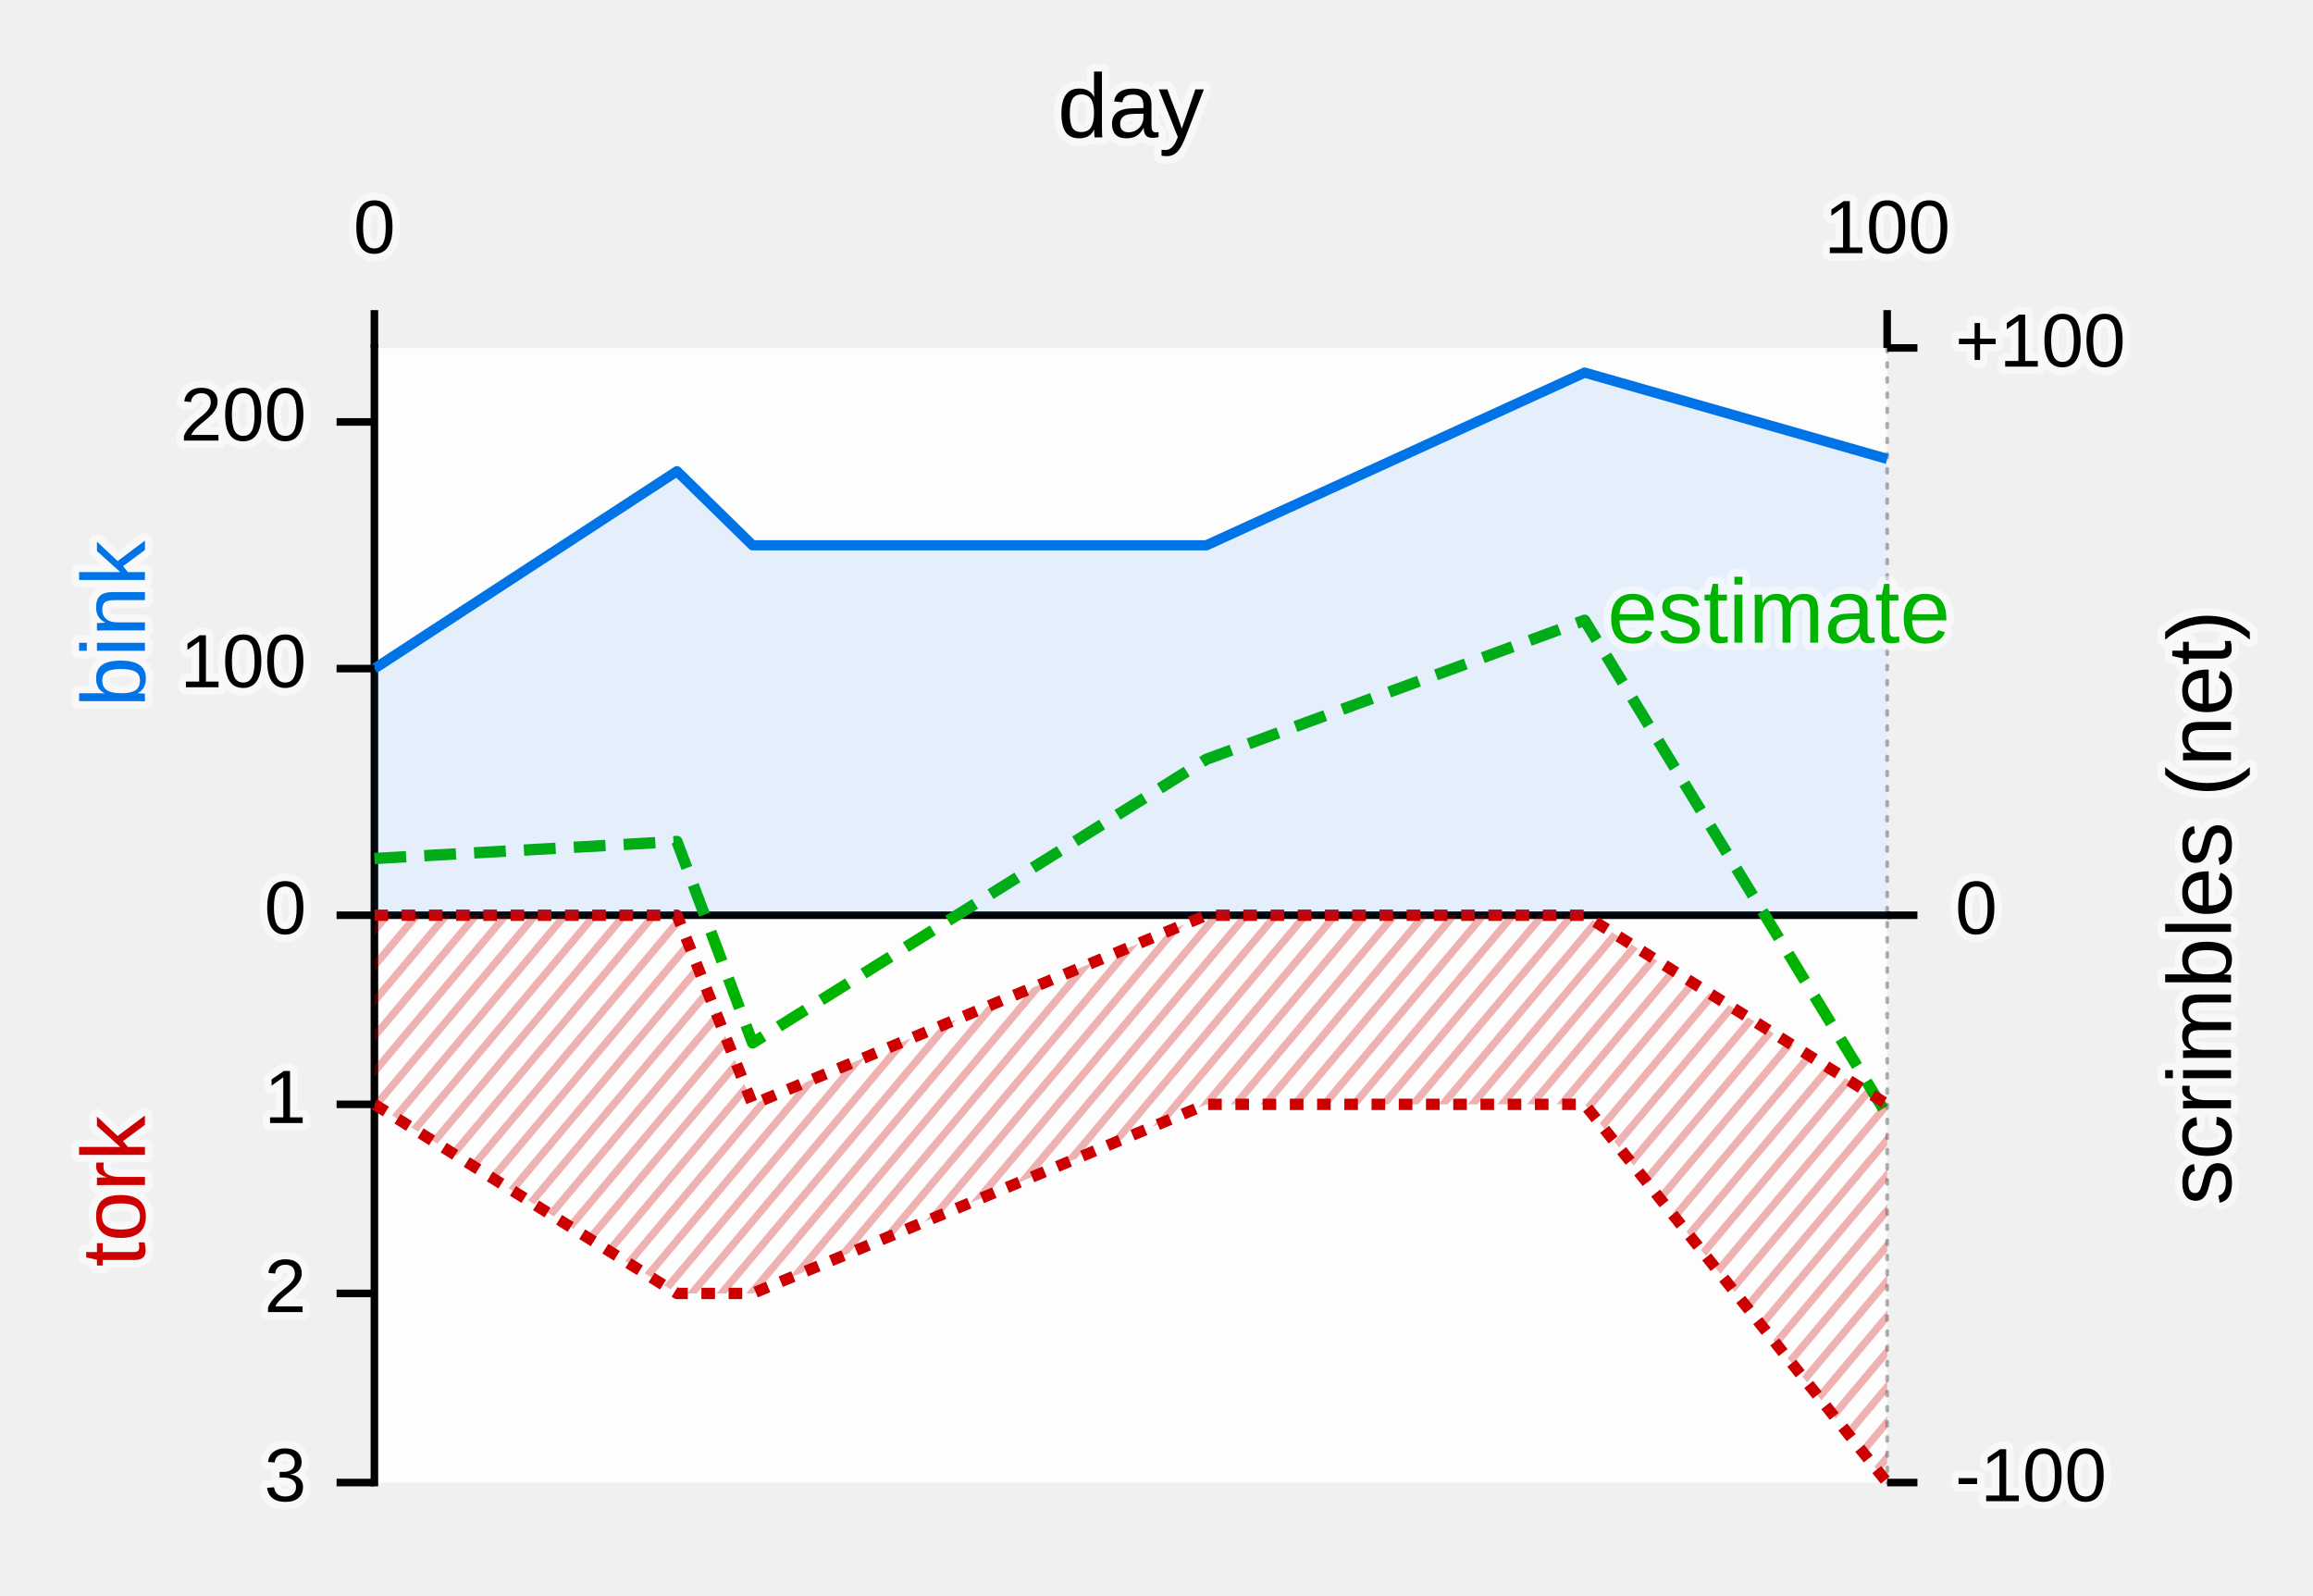
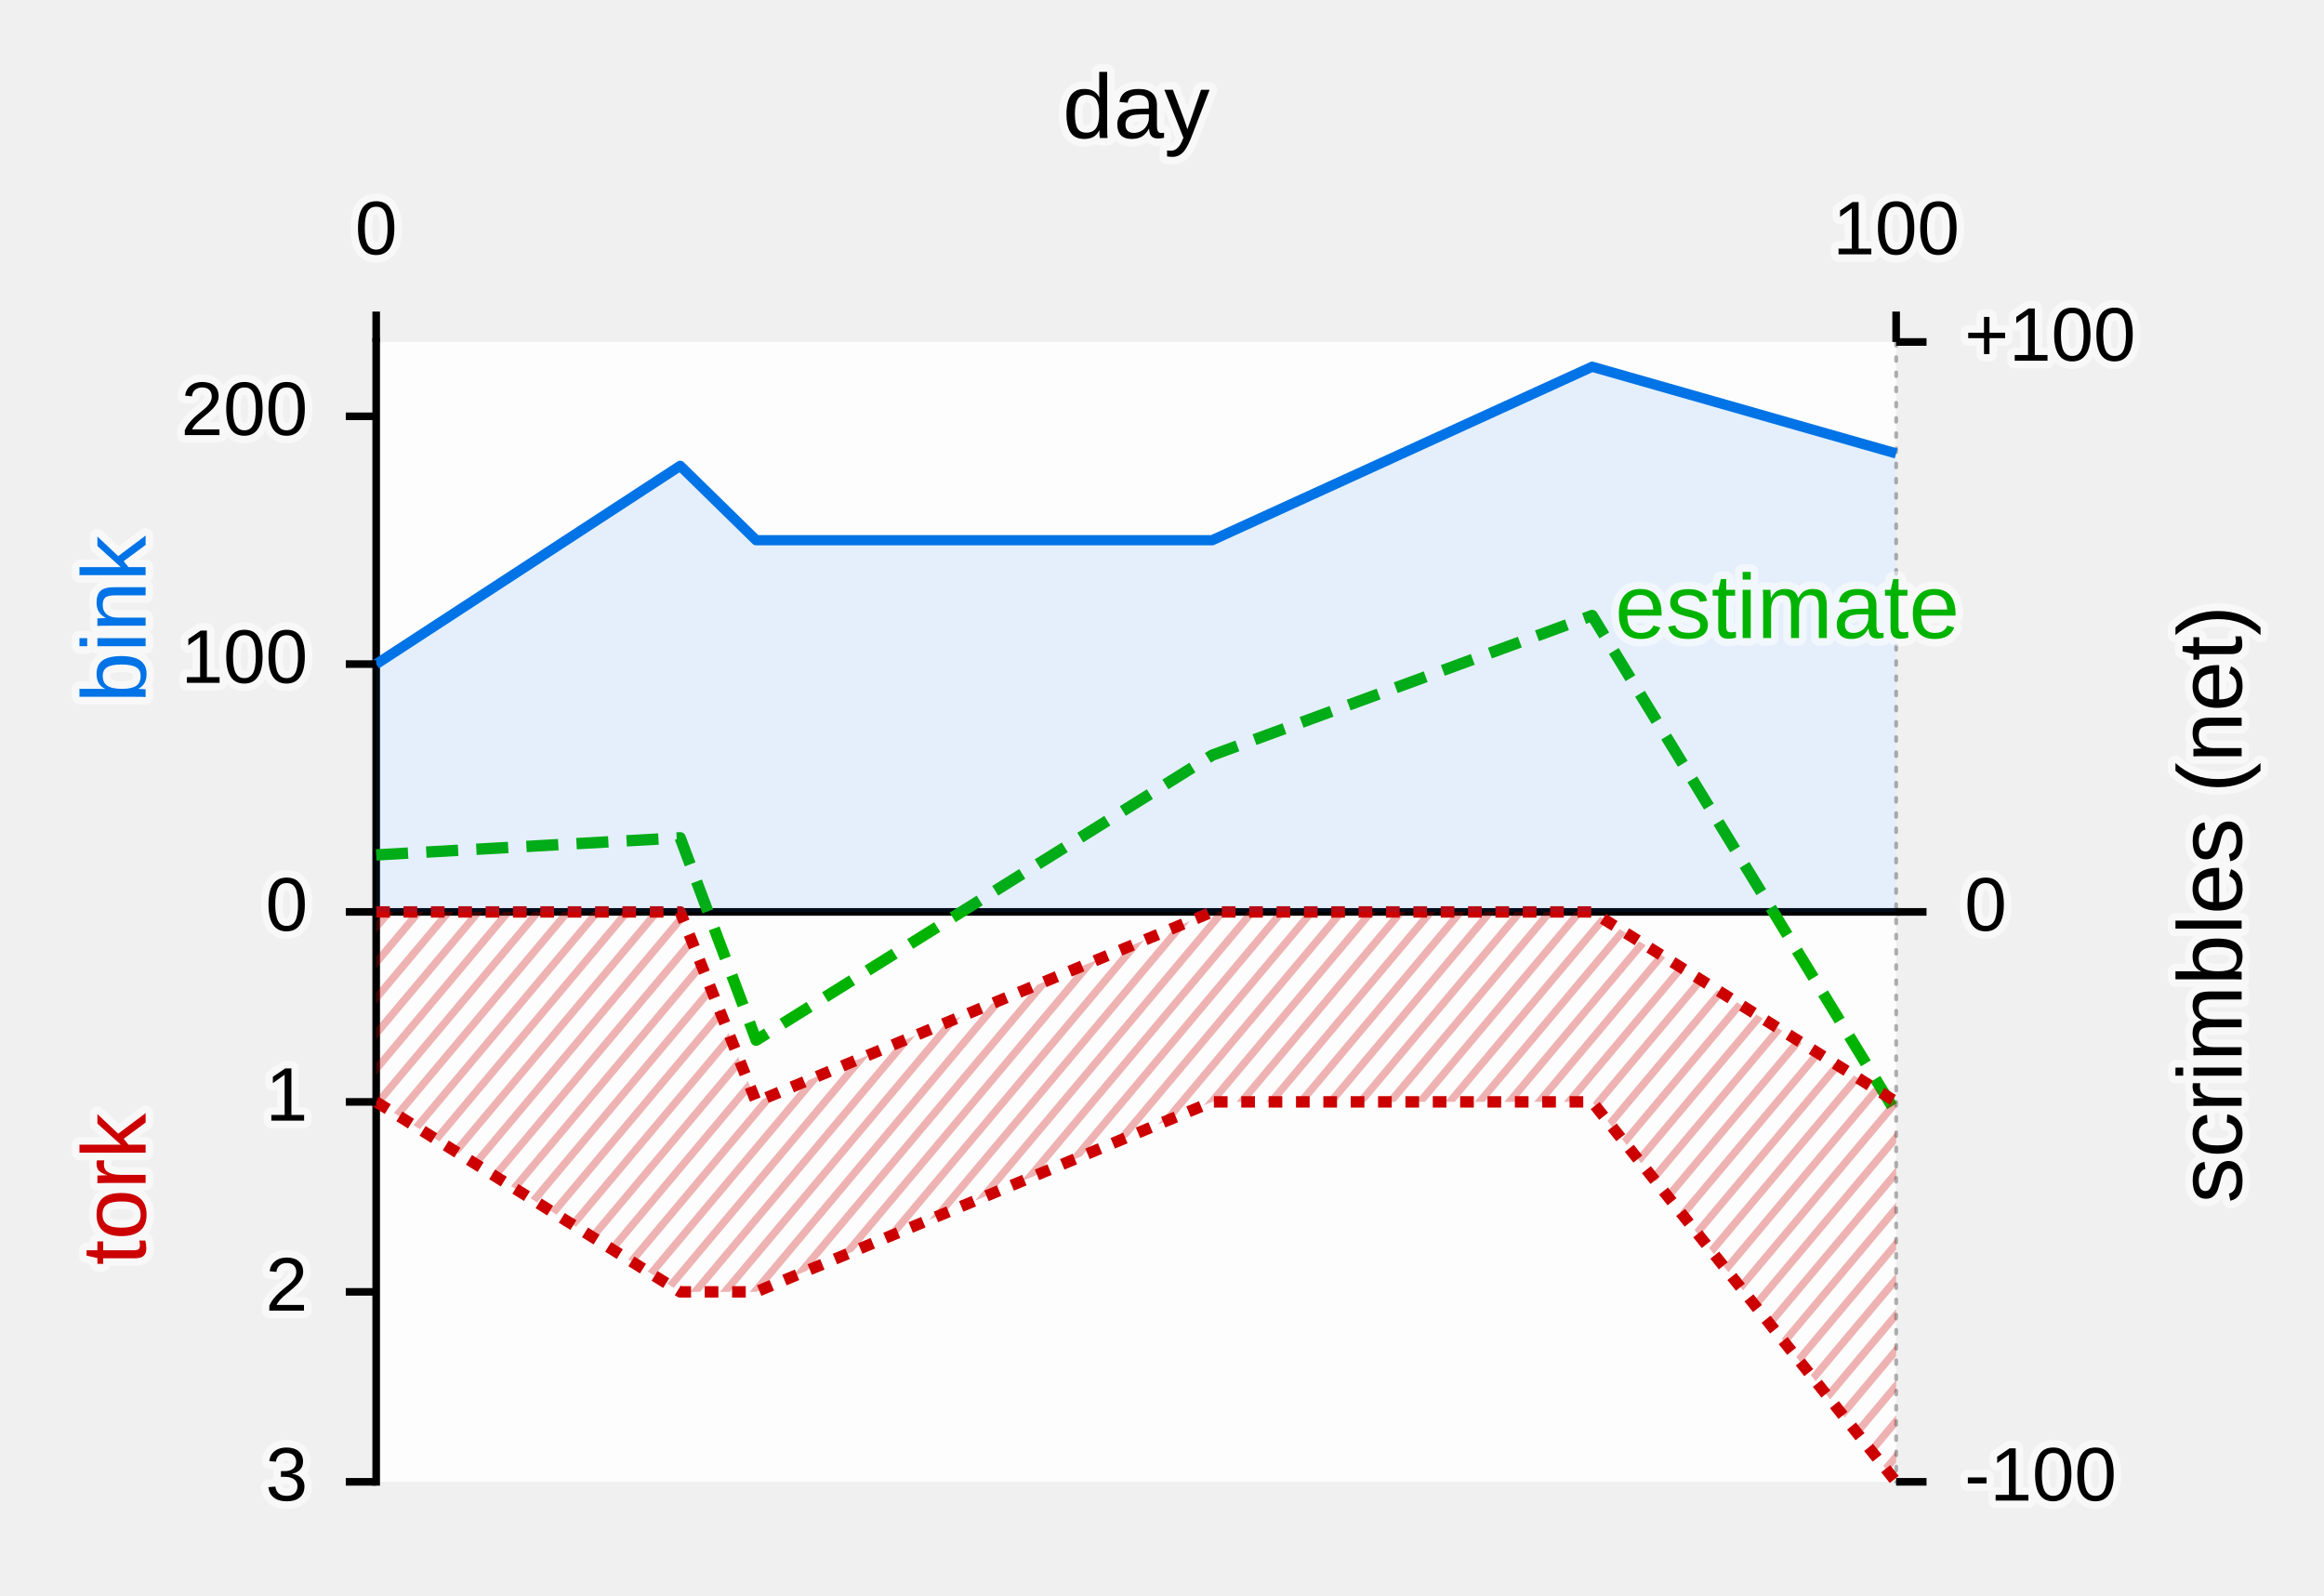
- <svg xmlns="http://www.w3.org/2000/svg" version="1.1" class="svg-plot" width="305.8pt" height="211pt" viewBox="-49.5 -46 305.8 211" preserveAspectRatio="xMidYMid">
-   <rect x="-39.5" y="-36" width="285.8" height="191" class="svg-plot-bg" />
+ <svg xmlns="http://www.w3.org/2000/svg" version="1.1" class="svg-plot" width="305.8pt" height="210pt" viewBox="-49.5 -45 305.8 210" preserveAspectRatio="xMidYMid">
+   <rect x="-39.5" y="-35" width="285.8" height="190" class="svg-plot-bg" />
  <rect x="0" y="0" width="200" height="150" class="svg-plot-axis" />
  <line x1="0" x2="0" y1="0" y2="150" class="svg-plot-major" />
  <line x1="200" x2="200" y1="0" y2="150" class="svg-plot-minor" />
  <line x1="0" x2="200" y1="75" y2="75" class="svg-plot-major" />
  <clipPath id="clip0">
    <rect x="-0.75" y="-0.75" width="201.5" height="151.5" />
  </clipPath>
  <g clip-path="url(#clip0)">
    <path class="svg-plot-line svg-plot-s2 svg-plot-d2" d="M 0 67.5 40 65.25 50 91.88 110 54.38 160 36 200 101.44" />
    <path class="svg-plot-line svg-plot-s1 svg-plot-d1" d="M 0 75 40 75 50 100 110 75 160 75 200 100" />
    <path class="svg-plot-fill svg-plot-f1 svg-plot-h1" d="M 0 100 40 125 50 125 110 100 160 100 200 150 200 100 160 75 110 75 50 100 40 75 0 75" />
    <path class="svg-plot-line svg-plot-s1 svg-plot-d1" d="M 0 100 40 125 50 125 110 100 160 100 200 150" />
    <path class="svg-plot-fill svg-plot-f0 svg-plot-h0" d="M 0 42.39 40 16.3 50 26.09 110 26.09 160 3.26 200 14.67 200 75 0 75" />
    <path class="svg-plot-line svg-plot-s0 svg-plot-d0" d="M 0 42.39 40 16.3 50 26.09 110 26.09 160 3.26 200 14.67" />
  </g>
  <g>
-     <line x1="0" x2="0" y1="0" y2="-5" class="svg-plot-tick" />
-     <line x1="200" x2="200" y1="0" y2="-5" class="svg-plot-tick" />
-     <line x1="0" x2="-5" y1="75" y2="75" class="svg-plot-tick" />
-     <line x1="0" x2="-5" y1="42.391" y2="42.391" class="svg-plot-tick" />
-     <line x1="0" x2="-5" y1="9.783" y2="9.783" class="svg-plot-tick" />
-     <line x1="0" x2="-5" y1="100" y2="100" class="svg-plot-tick" />
-     <line x1="0" x2="-5" y1="125" y2="125" class="svg-plot-tick" />
-     <line x1="0" x2="-5" y1="150" y2="150" class="svg-plot-tick" />
+     <line x1="0" x2="0" y1="0" y2="-4" class="svg-plot-tick" />
+     <line x1="200" x2="200" y1="0" y2="-4" class="svg-plot-tick" />
+     <line x1="0" x2="-4" y1="75" y2="75" class="svg-plot-tick" />
+     <line x1="0" x2="-4" y1="42.391" y2="42.391" class="svg-plot-tick" />
+     <line x1="0" x2="-4" y1="9.783" y2="9.783" class="svg-plot-tick" />
+     <line x1="0" x2="-4" y1="100" y2="100" class="svg-plot-tick" />
+     <line x1="0" x2="-4" y1="125" y2="125" class="svg-plot-tick" />
+     <line x1="0" x2="-4" y1="150" y2="150" class="svg-plot-tick" />
    <line x1="200" x2="204" y1="150" y2="150" class="svg-plot-tick" />
    <line x1="200" x2="204" y1="75" y2="75" class="svg-plot-tick" />
    <line x1="200" x2="204" y1="0" y2="0" class="svg-plot-tick" />
    <text class="svg-plot-label svg-plot-t" x="0" y="0" transform="rotate(-90) translate(-74 241.3)">scrimbles (net)</text>
    <text class="svg-plot-label svg-plot-t1" x="0" y="0" transform="rotate(-90) translate(-111.5 -34.5)">tork</text>
    <text class="svg-plot-label svg-plot-t0" x="0" y="0" transform="rotate(-90) translate(-36.5 -34.5)">bink</text>
    <text class="svg-plot-value" style="text-anchor:start" x="209" y="-1">+100</text>
    <text class="svg-plot-value" style="text-anchor:start" x="209" y="74">0</text>
    <text class="svg-plot-value" style="text-anchor:start" x="209" y="149">-100</text>
    <text class="svg-plot-value" style="text-anchor:end" x="-9" y="149">3</text>
    <text class="svg-plot-value" style="text-anchor:end" x="-9" y="124">2</text>
    <text class="svg-plot-value" style="text-anchor:end" x="-9" y="99">1</text>
    <text class="svg-plot-value" style="text-anchor:end" x="-9" y="8.783">200</text>
    <text class="svg-plot-value" style="text-anchor:end" x="-9" y="41.391">100</text>
    <text class="svg-plot-value" style="text-anchor:end" x="-9" y="74">0</text>
-     <text class="svg-plot-label svg-plot-t" x="100" y="-32">day</text>
-     <text class="svg-plot-value" x="200" y="-16">100</text>
-     <text class="svg-plot-value" x="0" y="-16">0</text>
+     <text class="svg-plot-label svg-plot-t" x="100" y="-31">day</text>
+     <text class="svg-plot-value" x="200" y="-15">100</text>
+     <text class="svg-plot-value" x="0" y="-15">0</text>
    <text class="svg-plot-label svg-plot-t2" style="text-anchor:start" x="163" y="34.8">estimate</text>
  </g>
  <defs>
    <g id="svg-plot-marker0" class="svg-plot-marker">
      <circle cx="0" cy="0" r="1" stroke="none" />
    </g>
    <g id="svg-plot-marker1" class="svg-plot-marker">
      <path d="M0 0.9 -0.9 0 0 -0.9 0.9 0Z" fill="#FFFA" stroke-linejoin="miter" stroke-width="0.6" />
    </g>
    <g id="svg-plot-marker2" class="svg-plot-marker">
      <rect x="-0.9" y="-0.9" width="1.8" height="1.8" stroke="none" />
    </g>
    <g id="svg-plot-marker3" class="svg-plot-marker">
      <circle cx="0" cy="0" fill="#FFFA" r="0.8" stroke-width="0.65" />
    </g>
    <g id="svg-plot-marker4" class="svg-plot-marker">
      <path stroke="none" d="M0 -1.25 1.25 0.9 -1.25 0.9Z" />
    </g>
    <mask id="svg-plot-hatch1">
      <rect x="-349" y="-349" width="698" height="698" fill="url(#svg-plot-hatch1-pattern)" style="transform:rotate(-50deg)" />
    </mask>
    <pattern patternUnits="userSpaceOnUse" id="svg-plot-hatch1-pattern" class="svg-plot-hatch" x="0" y="0" width="10" height="3" stroke="#FFF" fill="none">
      <line x1="-1" x2="11" y1="1.5" y2="1.5" />
    </pattern>
    <mask id="svg-plot-hatch2">
      <rect x="-349" y="-349" width="698" height="698" fill="url(#svg-plot-hatch2-pattern)" style="transform:rotate(30deg)" />
    </mask>
    <pattern patternUnits="userSpaceOnUse" id="svg-plot-hatch2-pattern" class="svg-plot-hatch" x="0" y="0" width="10" height="2.4" stroke="#FFF" fill="none">
      <line x1="-1" x2="11" y1="1.2" y2="1.2" />
    </pattern>
    <mask id="svg-plot-hatch3">
      <rect x="-349" y="-349" width="698" height="698" fill="url(#svg-plot-hatch3-pattern)" style="transform:rotate(8deg)" />
      <rect x="-349" y="-349" width="698" height="698" fill="url(#svg-plot-hatch3-pattern)" style="transform:rotate(93deg)" />
    </mask>
    <pattern patternUnits="userSpaceOnUse" id="svg-plot-hatch3-pattern" class="svg-plot-hatch" x="0" y="0" width="10" height="3" stroke="#FFF" fill="none">
      <line x1="-1" x2="11" y1="1.5" y2="1.5" />
    </pattern>
  </defs>
  <style>.svg-plot{stroke-linecap:butt;stroke-linejoin:round;}.svg-plot-bg{fill:none;stroke:none;}.svg-plot-axis{stroke:none;fill:#FFFFFFD9;}.svg-plot-legend{stroke:none;fill:#FFFFFFE4;}.svg-plot-line{stroke:blue;fill:none;stroke-width:1.5px;stroke-linejoin:round;}.svg-plot-fill{stroke:none;opacity:0.3;}.svg-plot-major{stroke:#000;stroke-width:1px;stroke-linecap:square;fill:none;}.svg-plot-minor{stroke:#0000004D;stroke-width:0.5px;stroke-dasharray:0.5 1.5;stroke-linecap:round;fill:none;}.svg-plot-tick{stroke:#000;fill:none;stroke-width:1px;stroke-linecap:butt;}.svg-plot-value,.svg-plot-label{font-family:Arial,sans-serif;fill:#000;stroke:#FFFFFF80;stroke-width:2px;paint-order:stroke fill;text-anchor:middle;dominant-baseline:central;alignment-baseline:baseline;}.svg-plot-label{font-size:12px;}.svg-plot-value{font-size:10px;}.svg-plot-hatch{stroke:#FFF;stroke-width:1px;}.svg-plot-marker{transform:scale(3.25);}.svg-plot-s{stroke:#000;}.svg-plot-f,.svg-plot-t{fill:#000;}.svg-plot-s0{stroke:#0073E6}.svg-plot-f0,.svg-plot-t0{fill:#0073E6}.svg-plot-s1{stroke:#CC0000}.svg-plot-f1,.svg-plot-t1{fill:#CC0000}.svg-plot-s2{stroke:#00B300}.svg-plot-f2,.svg-plot-t2{fill:#00B300}.svg-plot-s3{stroke:#806600}.svg-plot-f3,.svg-plot-t3{fill:#806600}.svg-plot-s4{stroke:#E69900}.svg-plot-f4,.svg-plot-t4{fill:#E69900}.svg-plot-s5{stroke:#CC00CC}.svg-plot-f5,.svg-plot-t5{fill:#CC00CC}.svg-plot-d0{stroke-width:1.35px}.svg-plot-d1{stroke-dasharray:1.8 1.8}.svg-plot-d2{stroke-dasharray:4.2 2.4}.svg-plot-d3{stroke-dasharray:7.5 6}.svg-plot-d4{stroke-dasharray:6 1.5 1.5 1.5 1.5 1.5}.svg-plot-d5{stroke-dasharray:15 4.5}.svg-plot-d6{stroke-dasharray:6 3 1.5 3}.svg-plot-h0{opacity:0.1}.svg-plot-h1{mask:url(#svg-plot-hatch1)}.svg-plot-h2{mask:url(#svg-plot-hatch2)}.svg-plot-h3{mask:url(#svg-plot-hatch3)}#svg-plot-hatch2-pattern{stroke-width:0.9px}#svg-plot-hatch3-pattern{stroke-width:0.7px}</style>
</svg>
